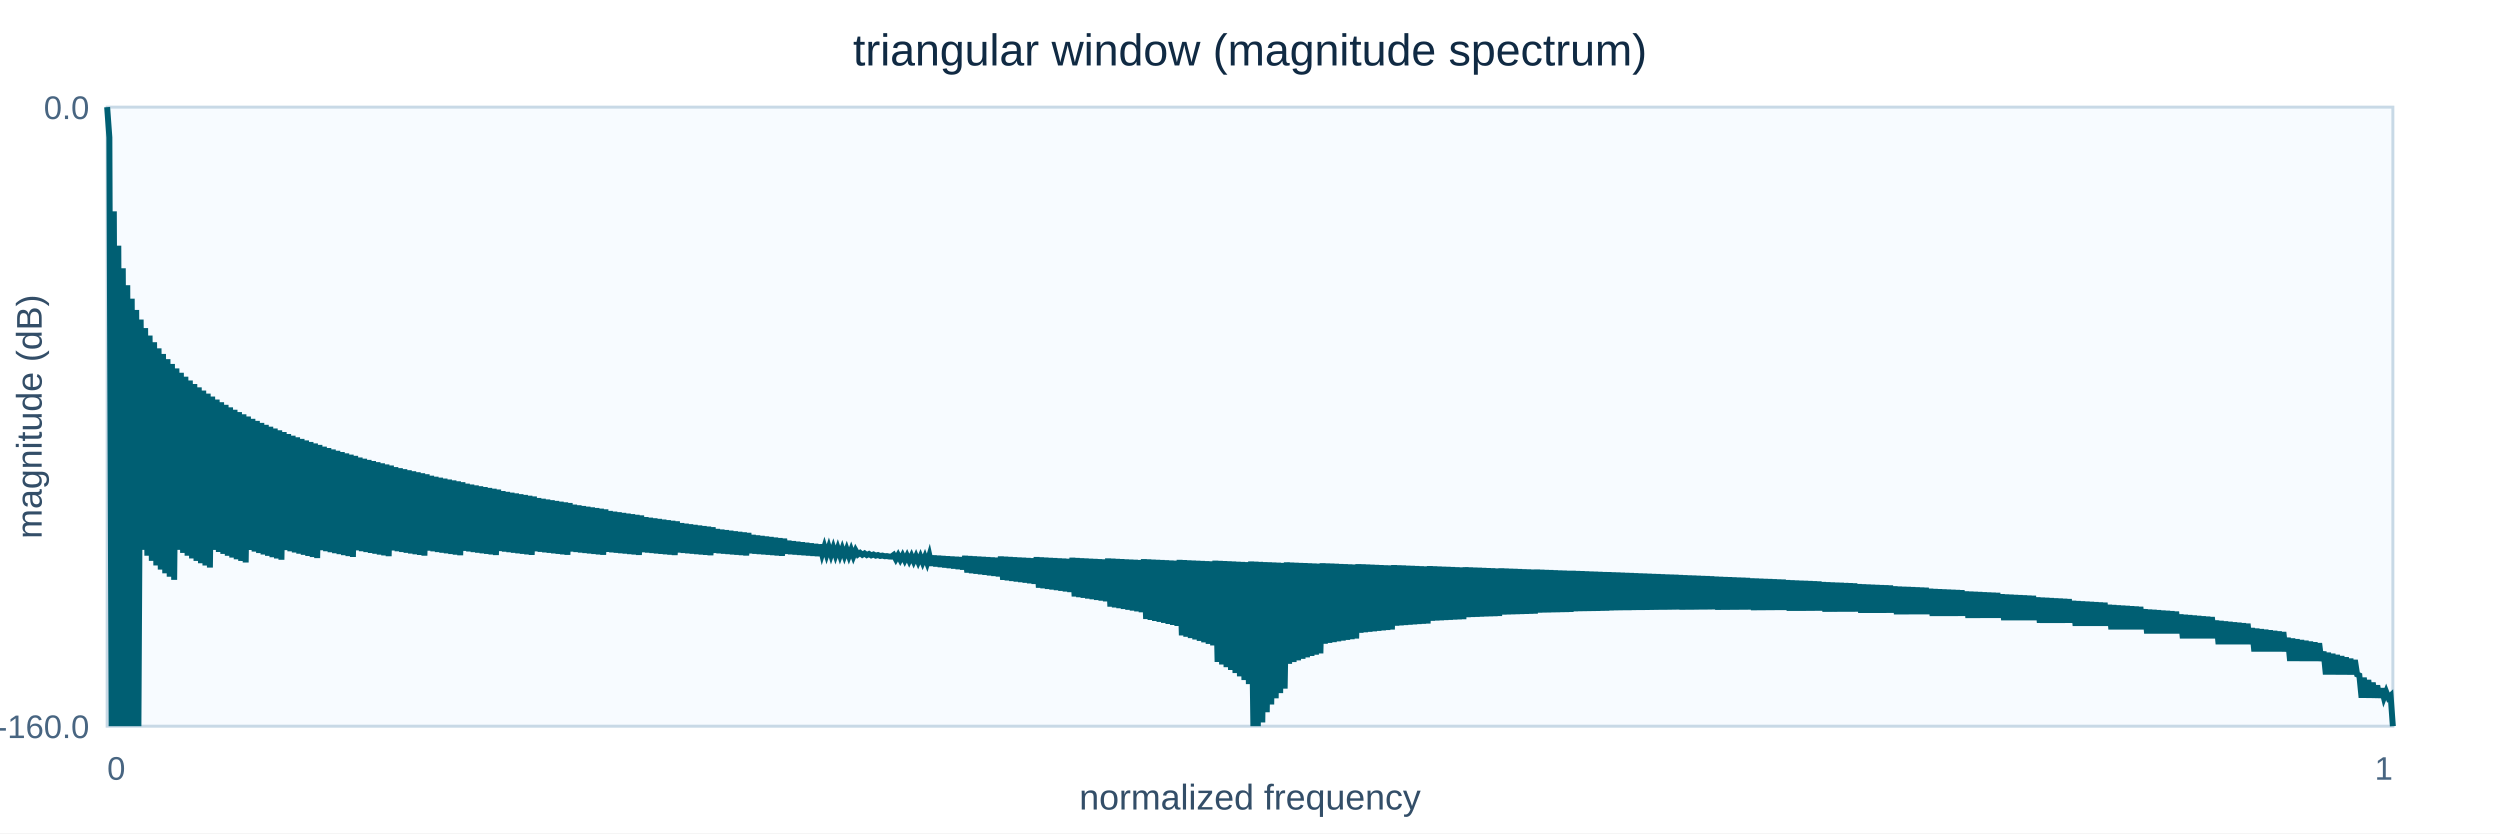
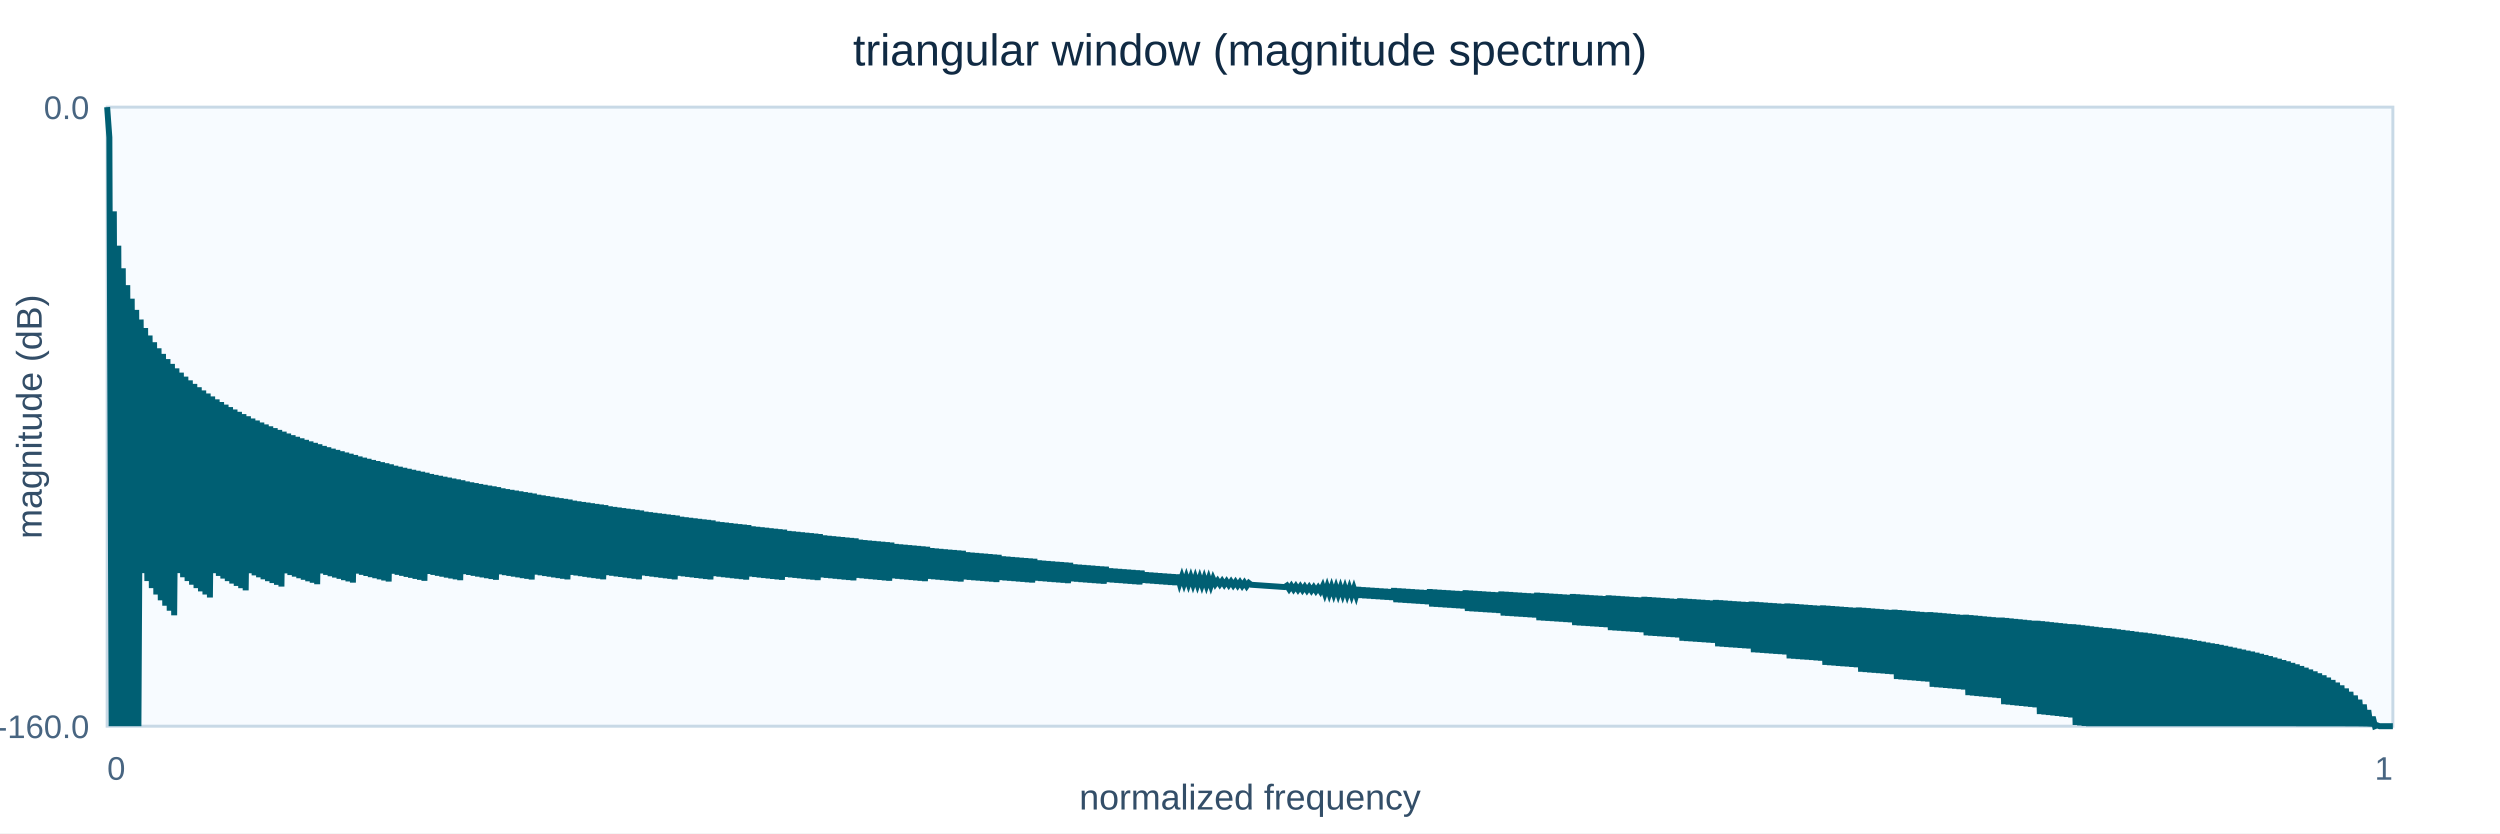
<svg xmlns="http://www.w3.org/2000/svg" width="840" height="280" viewBox="0 0 840 280">
  <rect x="0" y="0" width="840" height="280" fill="#ffffff" />
  <rect x="36" y="36" width="768" height="208" fill="#f7fbff" stroke="#c8d9e6" />
-   <polyline fill="none" stroke="#005f73" stroke-width="2" points="36.00,36.00 36.75,46.21 37.50,244.00 38.25,71.02 39.00,244.00 39.75,82.56 40.50,244.00 41.26,90.15 42.01,244.00 42.76,95.83 43.51,244.00 44.26,100.36 45.01,244.00 45.76,104.14 46.51,244.00 47.26,107.37 48.01,184.74 48.76,110.23 49.51,186.71 50.26,112.74 51.01,188.45 51.77,115.00 52.52,189.99 53.27,117.05 54.02,191.37 54.77,118.94 55.52,192.63 56.27,120.67 57.02,193.77 57.77,122.29 58.52,194.83 59.27,123.80 60.02,184.75 60.77,125.25 61.52,185.77 62.28,126.58 63.03,186.72 63.78,127.84 64.53,187.62 65.28,129.03 66.03,188.46 66.78,130.16 67.53,189.25 68.28,131.24 69.03,190.00 69.78,132.27 70.53,190.71 71.28,133.25 72.04,184.77 72.79,134.26 73.54,185.46 74.29,135.16 75.04,186.11 75.79,136.03 76.54,186.74 77.29,136.87 78.04,187.34 78.79,137.68 79.54,187.92 80.29,138.46 81.04,188.47 81.79,139.22 82.55,189.00 83.30,139.95 84.05,184.79 84.80,140.74 85.55,185.31 86.30,141.43 87.05,185.81 87.80,142.10 88.55,186.30 89.30,142.75 90.05,186.76 90.80,143.38 91.55,187.22 92.30,143.99 93.06,187.66 93.81,144.59 94.56,188.08 95.31,145.18 96.06,184.82 96.81,145.85 97.56,185.24 98.31,146.40 99.06,185.64 99.81,146.95 100.56,186.04 101.31,147.48 102.06,186.42 102.82,148.00 103.57,186.79 104.32,148.50 105.07,187.16 105.82,149.00 106.57,187.51 107.32,149.49 108.07,184.86 108.82,150.09 109.57,185.21 110.32,150.55 111.07,185.55 111.82,151.01 112.57,185.88 113.33,151.46 114.08,186.20 114.83,151.90 115.58,186.52 116.33,152.34 117.08,186.83 117.83,152.76 118.58,187.14 119.33,153.18 120.08,184.90 120.83,153.73 121.58,185.20 122.33,154.14 123.09,185.50 123.84,154.53 124.59,185.78 125.34,154.93 126.09,186.06 126.84,155.31 127.59,186.34 128.34,155.69 129.09,186.61 129.84,156.06 130.59,186.88 131.34,156.43 132.09,184.96 132.84,156.96 133.60,185.22 134.35,157.31 135.10,185.47 135.85,157.66 136.60,185.73 137.35,158.01 138.10,185.98 138.85,158.35 139.60,186.22 140.35,158.69 141.10,186.46 141.85,159.02 142.60,186.70 143.35,159.35 144.11,185.01 144.86,159.86 145.61,185.25 146.36,160.18 147.11,185.48 147.86,160.50 148.61,185.70 149.36,160.81 150.11,185.92 150.86,161.12 151.61,186.14 152.36,161.42 153.11,186.36 153.87,161.73 154.62,186.57 155.37,162.02 156.12,185.08 156.87,162.53 157.62,185.29 158.37,162.82 159.12,185.50 159.87,163.11 160.62,185.70 161.37,163.39 162.12,185.90 162.87,163.67 163.62,186.10 164.38,163.95 165.13,186.30 165.88,164.23 166.63,186.49 167.38,164.50 168.13,185.15 168.88,165.01 169.63,185.34 170.38,165.28 171.13,185.53 171.88,165.54 172.63,185.72 173.38,165.80 174.13,185.90 174.89,166.06 175.64,186.08 176.39,166.32 177.14,186.26 177.89,166.58 178.64,186.44 179.39,166.83 180.14,185.23 180.89,167.34 181.64,185.41 182.39,167.59 183.14,185.58 183.89,167.84 184.65,185.75 185.40,168.08 186.15,185.92 186.90,168.33 187.65,186.09 188.40,168.57 189.15,186.25 189.90,168.80 190.65,186.42 191.40,169.04 192.15,185.32 192.90,169.56 193.65,185.48 194.40,169.80 195.16,185.64 195.91,170.03 196.66,185.80 197.41,170.26 198.16,185.96 198.91,170.49 199.66,186.11 200.41,170.71 201.16,186.27 201.91,170.94 202.66,186.42 203.41,171.16 204.16,185.42 204.91,171.70 205.67,185.57 206.42,171.92 207.17,185.72 207.92,172.14 208.67,185.86 209.42,172.35 210.17,186.01 210.92,172.57 211.67,186.15 212.42,172.78 213.17,186.30 213.92,173.00 214.67,186.44 215.43,173.21 216.18,185.52 216.93,173.77 217.68,185.66 218.43,173.98 219.18,185.80 219.93,174.18 220.68,185.94 221.43,174.39 222.18,186.07 222.93,174.60 223.68,186.21 224.43,174.80 225.18,186.34 225.94,175.00 226.69,186.48 227.44,175.20 228.19,185.63 228.94,175.79 229.69,185.76 230.44,175.99 231.19,185.89 231.94,176.19 232.69,186.02 233.44,176.39 234.19,186.15 234.94,176.58 235.70,186.28 236.45,176.78 237.20,186.40 237.95,176.97 238.70,186.53 239.45,177.17 240.20,185.75 240.95,177.78 241.70,185.87 242.45,177.97 243.20,186.00 243.95,178.16 244.70,186.12 245.45,178.36 246.21,186.24 246.96,178.55 247.71,186.36 248.46,178.74 249.21,186.48 249.96,178.92 250.71,186.60 251.46,179.11 252.21,185.88 252.96,179.76 253.71,185.99 254.46,179.95 255.21,186.11 255.96,180.13 256.72,186.23 257.47,180.32 258.22,186.34 258.97,180.50 259.72,186.45 260.47,180.69 261.22,186.57 261.97,180.87 262.72,186.68 263.47,181.05 264.22,186.01 264.97,181.74 265.72,186.12 266.48,181.92 267.23,186.23 267.98,182.10 268.73,186.34 269.48,182.29 270.23,186.45 270.98,182.47 271.73,186.56 272.48,182.65 273.23,186.67 273.98,182.83 274.73,186.77 275.48,183.01 276.23,186.16 276.99,183.74 277.74,186.26 278.49,183.92 279.24,186.37 279.99,184.10 280.74,186.47 281.49,184.28 282.24,186.57 282.99,184.46 283.74,186.68 284.49,184.64 285.24,186.78 285.99,184.81 286.74,186.88 287.50,184.99 288.25,186.31 289.00,185.77 289.75,186.41 290.50,185.95 291.25,186.51 292.00,186.13 292.75,186.61 293.50,186.31 294.25,186.71 295.00,186.49 295.75,186.81 296.50,186.67 297.26,186.90 298.01,186.84 298.76,187.00 299.51,187.02 300.26,186.47 301.01,187.87 301.76,186.57 302.51,188.05 303.26,186.66 304.01,188.23 304.76,186.76 305.51,188.41 306.26,186.85 307.01,188.59 307.77,186.95 308.52,188.76 309.27,187.04 310.02,188.94 310.77,187.13 311.52,189.12 312.27,186.64 313.02,190.04 313.77,186.73 314.52,190.23 315.27,186.82 316.02,190.41 316.77,186.92 317.52,190.59 318.28,187.01 319.03,190.77 319.78,187.10 320.53,190.95 321.28,187.19 322.03,191.14 322.78,187.28 323.53,191.32 324.28,186.82 325.03,192.33 325.78,186.91 326.53,192.52 327.28,187.00 328.04,192.71 328.79,187.09 329.54,192.89 330.29,187.17 331.04,193.08 331.79,187.26 332.54,193.27 333.29,187.35 334.04,193.46 334.79,187.43 335.54,193.65 336.29,187.01 337.04,194.78 337.79,187.10 338.55,194.97 339.30,187.18 340.05,195.17 340.80,187.27 341.55,195.36 342.30,187.35 343.05,195.56 343.80,187.43 344.55,195.76 345.30,187.52 346.05,195.96 346.80,187.60 347.55,196.15 348.30,187.21 349.06,197.44 349.81,187.29 350.56,197.64 351.31,187.38 352.06,197.85 352.81,187.46 353.56,198.06 354.31,187.54 355.06,198.27 355.81,187.62 356.56,198.48 357.31,187.70 358.06,198.70 358.82,187.78 359.57,198.91 360.32,187.42 361.07,200.40 361.82,187.50 362.57,200.63 363.32,187.58 364.07,200.86 364.82,187.66 365.57,201.09 366.32,187.74 367.07,201.32 367.82,187.82 368.57,201.56 369.33,187.89 370.08,201.79 370.83,187.97 371.58,202.03 372.33,187.64 373.08,203.82 373.83,187.72 374.58,204.08 375.33,187.80 376.08,204.34 376.83,187.87 377.58,204.61 378.33,187.95 379.09,204.88 379.84,188.03 380.59,205.15 381.34,188.10 382.09,205.42 382.84,188.18 383.59,205.70 384.34,187.88 385.09,207.97 385.84,187.95 386.59,208.29 387.34,188.03 388.09,208.61 388.84,188.10 389.60,208.94 390.35,188.17 391.10,209.28 391.85,188.25 392.60,209.62 393.35,188.32 394.10,209.96 394.85,188.39 395.60,210.31 396.35,188.12 397.10,213.48 397.85,188.20 398.60,213.93 399.35,188.27 400.11,214.38 400.86,188.34 401.61,214.85 402.36,188.41 403.11,215.33 403.86,188.48 404.61,215.82 405.36,188.55 406.11,216.33 406.86,188.62 407.61,216.86 408.36,188.38 409.11,222.42 409.87,188.45 410.62,223.26 411.37,188.52 412.12,224.15 412.87,188.59 413.62,225.11 414.37,188.66 415.12,226.14 415.87,188.73 416.62,227.26 417.37,188.80 418.12,228.49 418.87,188.87 419.62,229.85 420.38,188.65 421.13,244.00 421.88,188.72 422.63,244.00 423.38,188.79 424.13,242.74 424.88,188.86 425.63,239.31 426.38,188.92 427.13,236.71 427.88,188.99 428.63,234.62 429.38,189.06 430.13,232.87 430.89,189.13 431.64,231.38 432.39,188.93 433.14,223.03 433.89,189.00 434.64,222.44 435.39,189.07 436.14,221.88 436.89,189.14 437.64,221.36 438.39,189.20 439.14,220.87 439.89,189.27 440.65,220.40 441.40,189.33 442.15,219.96 442.90,189.40 443.65,219.54 444.40,189.23 445.15,216.28 445.90,189.30 446.65,216.00 447.40,189.36 448.15,215.74 448.90,189.43 449.65,215.48 450.40,189.50 451.16,215.23 451.91,189.56 452.66,214.99 453.41,189.63 454.16,214.76 454.91,189.69 455.66,214.53 456.41,189.55 457.16,212.61 457.91,189.61 458.66,212.44 459.41,189.68 460.16,212.28 460.91,189.74 461.67,212.12 462.42,189.80 463.17,211.96 463.92,189.87 464.67,211.81 465.42,189.93 466.17,211.66 466.92,189.99 467.67,211.52 468.42,189.88 469.17,210.23 469.92,189.94 470.67,210.12 471.43,190.00 472.18,210.01 472.93,190.07 473.68,209.90 474.43,190.13 475.18,209.79 475.93,190.19 476.68,209.68 477.43,190.25 478.18,209.58 478.93,190.32 479.68,209.48 480.43,190.22 481.18,208.57 481.94,190.29 482.69,208.49 483.44,190.35 484.19,208.41 484.94,190.41 485.69,208.33 486.44,190.47 487.19,208.25 487.94,190.53 488.69,208.17 489.44,190.60 490.19,208.10 490.94,190.66 491.70,208.02 492.45,190.59 493.20,207.36 493.95,190.65 494.70,207.30 495.45,190.71 496.20,207.24 496.95,190.77 497.70,207.18 498.45,190.83 499.20,207.12 499.95,190.89 500.70,207.06 501.45,190.95 502.21,207.01 502.96,191.02 503.71,206.95 504.46,190.97 505.21,206.48 505.96,191.03 506.71,206.43 507.46,191.09 508.21,206.38 508.96,191.15 509.71,206.34 510.46,191.21 511.21,206.29 511.96,191.27 512.72,206.25 513.47,191.33 514.22,206.20 514.97,191.39 515.72,206.16 516.47,191.38 517.22,205.83 517.97,191.44 518.72,205.79 519.47,191.50 520.22,205.76 520.97,191.56 521.72,205.72 522.48,191.62 523.23,205.69 523.98,191.68 524.73,205.65 525.48,191.74 526.23,205.62 526.98,191.80 527.73,205.58 528.48,191.80 529.23,205.37 529.98,191.86 530.73,205.34 531.48,191.92 532.23,205.31 532.99,191.98 533.74,205.29 534.49,192.04 535.24,205.26 535.99,192.10 536.74,205.23 537.49,192.16 538.24,205.20 538.99,192.22 539.74,205.17 540.49,192.25 541.24,205.07 541.99,192.31 542.74,205.04 543.50,192.37 544.25,205.02 545.00,192.43 545.75,205.00 546.50,192.49 547.25,204.98 548.00,192.55 548.75,204.95 549.50,192.61 550.25,204.93 551.00,192.67 551.75,204.91 552.50,192.73 553.26,204.89 554.01,192.79 554.76,204.87 555.51,192.85 556.26,204.85 557.01,192.91 557.76,204.83 558.51,192.97 559.26,204.82 560.01,193.03 560.76,204.80 561.51,193.09 562.26,204.78 563.01,193.14 563.77,204.76 564.52,193.23 565.27,204.83 566.02,193.29 566.77,204.81 567.52,193.35 568.27,204.80 569.02,193.41 569.77,204.78 570.52,193.47 571.27,204.77 572.02,193.53 572.77,204.75 573.52,193.59 574.28,204.74 575.03,193.65 575.78,204.72 576.53,193.77 577.28,204.86 578.03,193.83 578.78,204.85 579.53,193.89 580.28,204.84 581.03,193.95 581.78,204.83 582.53,194.01 583.28,204.82 584.04,194.07 584.79,204.80 585.54,194.13 586.29,204.79 587.04,194.19 587.79,204.78 588.54,194.34 589.29,204.99 590.04,194.40 590.79,204.98 591.54,194.46 592.29,204.97 593.04,194.52 593.79,204.96 594.55,194.58 595.30,204.95 596.05,194.64 596.80,204.94 597.55,194.70 598.30,204.94 599.05,194.76 599.80,204.93 600.55,194.94 601.30,205.21 602.05,195.00 602.80,205.20 603.55,195.07 604.30,205.19 605.06,195.13 605.81,205.19 606.56,195.19 607.31,205.18 608.06,195.25 608.81,205.17 609.56,195.31 610.31,205.16 611.06,195.38 611.81,205.16 612.56,195.59 613.31,205.51 614.06,195.65 614.82,205.51 615.57,195.72 616.32,205.50 617.07,195.78 617.82,205.49 618.57,195.84 619.32,205.49 620.07,195.91 620.82,205.48 621.57,195.97 622.32,205.48 623.07,196.03 623.82,205.47 624.57,196.28 625.33,205.90 626.08,196.35 626.83,205.90 627.58,196.41 628.33,205.89 629.08,196.48 629.83,205.89 630.58,196.54 631.33,205.88 632.08,196.61 632.83,205.88 633.58,196.67 634.33,205.87 635.09,196.74 635.84,205.87 636.59,197.03 637.34,206.38 638.09,197.10 638.84,206.37 639.59,197.17 640.34,206.37 641.09,197.23 641.84,206.36 642.59,197.30 643.34,206.36 644.09,197.37 644.84,206.36 645.60,197.43 646.35,206.35 647.10,197.50 647.85,206.35 648.60,197.84 649.35,206.94 650.10,197.91 650.85,206.94 651.60,197.98 652.35,206.93 653.10,198.05 653.85,206.93 654.60,198.12 655.35,206.93 656.11,198.19 656.86,206.93 657.61,198.26 658.36,206.92 659.11,198.33 659.86,206.92 660.61,198.72 661.36,207.60 662.11,198.79 662.86,207.60 663.61,198.86 664.36,207.60 665.11,198.94 665.87,207.59 666.62,199.01 667.37,207.59 668.12,199.08 668.87,207.59 669.62,199.16 670.37,207.59 671.12,199.23 671.87,207.58 672.62,199.67 673.37,208.37 674.12,199.75 674.87,208.37 675.62,199.83 676.38,208.36 677.13,199.91 677.88,208.36 678.63,199.98 679.38,208.36 680.13,200.06 680.88,208.36 681.63,200.14 682.38,208.36 683.13,200.22 683.88,208.35 684.63,200.73 685.38,209.25 686.13,200.81 686.89,209.25 687.64,200.89 688.39,209.25 689.14,200.98 689.89,209.25 690.64,201.06 691.39,209.25 692.14,201.14 692.89,209.25 693.64,201.23 694.39,209.24 695.14,201.31 695.89,209.24 696.65,201.90 697.40,210.27 698.15,201.99 698.90,210.27 699.65,202.08 700.40,210.27 701.15,202.17 701.90,210.27 702.65,202.26 703.40,210.27 704.15,202.35 704.90,210.27 705.65,202.44 706.40,210.27 707.16,202.53 707.91,210.26 708.66,203.22 709.41,211.46 710.16,203.31 710.91,211.46 711.66,203.41 712.41,211.45 713.16,203.51 713.91,211.45 714.66,203.61 715.41,211.45 716.16,203.71 716.91,211.45 717.67,203.81 718.42,211.45 719.17,203.91 719.92,211.45 720.67,204.71 721.42,212.84 722.17,204.82 722.92,212.84 723.67,204.93 724.42,212.83 725.17,205.04 725.92,212.83 726.67,205.16 727.43,212.83 728.18,205.27 728.93,212.83 729.68,205.38 730.43,212.83 731.18,205.50 731.93,212.83 732.68,206.45 733.43,214.47 734.18,206.57 734.93,214.47 735.68,206.70 736.43,214.47 737.18,206.83 737.94,214.47 738.69,206.96 739.44,214.47 740.19,207.09 740.94,214.47 741.69,207.22 742.44,214.46 743.19,207.35 743.94,214.46 744.69,208.50 745.44,216.44 746.19,208.65 746.94,216.44 747.70,208.80 748.45,216.44 749.20,208.95 749.95,216.44 750.70,209.11 751.45,216.43 752.20,209.26 752.95,216.43 753.70,209.42 754.45,216.43 755.20,209.58 755.95,216.43 756.70,211.03 757.45,218.88 758.21,211.21 758.96,218.88 759.71,211.40 760.46,218.88 761.21,211.59 761.96,218.88 762.71,211.78 763.46,218.88 764.21,211.98 764.96,218.88 765.71,212.17 766.46,218.88 767.21,212.38 767.96,218.88 768.72,214.30 769.47,222.07 770.22,214.54 770.97,222.07 771.72,214.79 772.47,222.07 773.22,215.05 773.97,222.07 774.72,215.31 775.47,222.07 776.22,215.57 776.97,222.07 777.72,215.84 778.48,222.07 779.23,216.12 779.98,222.07 780.73,218.93 781.48,226.61 782.23,219.30 782.98,226.61 783.73,219.68 784.48,226.61 785.23,220.07 785.98,226.61 786.73,220.47 787.48,226.61 788.23,220.89 788.99,226.61 789.74,221.33 790.49,226.61 791.24,221.78 791.99,226.61 792.74,226.94 793.49,234.42 794.24,227.69 794.99,234.42 795.74,228.50 796.49,234.42 797.24,229.37 797.99,234.42 798.74,230.31 799.50,234.41 800.25,231.33 801.00,234.41 801.75,232.46 802.50,234.41 803.25,233.72 804.00,244.00" />
+   <polyline fill="none" stroke="#005f73" stroke-width="2" points="36.00,36.00 36.75,46.20 37.50,244.00 38.25,71.01 39.00,244.00 39.75,82.54 40.50,244.00 41.26,90.14 42.01,244.00 42.76,95.82 43.51,244.00 44.26,100.35 45.01,244.00 45.76,104.12 46.51,244.00 47.26,107.36 48.01,192.56 48.76,110.21 49.51,195.22 50.26,112.72 51.01,197.60 51.77,114.98 52.52,199.75 53.27,117.03 54.02,201.71 54.77,118.91 55.52,203.52 56.27,120.65 57.02,205.19 57.77,122.27 58.52,206.75 59.27,123.77 60.02,192.57 60.77,125.21 61.52,193.94 62.28,126.54 63.03,195.23 63.78,127.80 64.53,196.45 65.28,128.99 66.03,197.61 66.78,130.11 67.53,198.71 68.28,131.19 69.03,199.76 69.78,132.22 70.53,200.77 71.28,133.20 72.04,192.59 72.79,134.18 73.54,193.51 74.29,135.09 75.04,194.40 75.79,135.95 76.54,195.25 77.29,136.79 78.04,196.07 78.79,137.60 79.54,196.86 80.29,138.38 81.04,197.63 81.79,139.13 82.55,198.37 83.30,139.86 84.05,192.61 84.80,140.62 85.55,193.31 86.30,141.30 87.05,193.98 87.80,141.97 88.55,194.64 89.30,142.62 90.05,195.27 90.80,143.24 91.55,195.89 92.30,143.85 93.06,196.50 93.81,144.45 94.56,197.08 95.31,145.03 96.06,192.64 96.81,145.66 97.56,193.20 98.31,146.21 99.06,193.75 99.81,146.75 100.56,194.28 101.31,147.28 102.06,194.80 102.82,147.79 103.57,195.31 104.32,148.30 105.07,195.81 105.82,148.79 106.57,196.29 107.32,149.27 108.07,192.68 108.82,149.82 109.57,193.15 110.32,150.28 111.07,193.61 111.82,150.74 112.57,194.05 113.33,151.18 114.08,194.49 114.83,151.62 115.58,194.93 116.33,152.04 117.08,195.35 117.83,152.46 118.58,195.77 119.33,152.88 120.08,192.73 120.83,153.37 121.58,193.13 122.33,153.77 123.09,193.52 123.84,154.16 124.59,193.91 125.34,154.55 126.09,194.29 126.84,154.92 127.59,194.67 128.34,155.30 129.09,195.03 129.84,155.66 130.59,195.40 131.34,156.02 132.09,192.78 132.84,156.48 133.60,193.13 134.35,156.83 135.10,193.48 135.85,157.18 136.60,193.82 137.35,157.52 138.10,194.15 138.85,157.85 139.60,194.49 140.35,158.18 141.10,194.81 141.85,158.51 142.60,195.14 143.35,158.83 144.11,192.84 144.86,159.26 145.61,193.15 146.36,159.57 147.11,193.46 147.86,159.88 148.61,193.76 149.36,160.19 150.11,194.07 150.86,160.48 151.61,194.36 152.36,160.78 153.11,194.66 153.87,161.07 154.62,194.95 155.37,161.36 156.12,192.90 156.87,161.78 157.62,193.18 158.37,162.06 159.12,193.46 159.87,162.34 160.62,193.74 161.37,162.62 162.12,194.01 162.87,162.89 163.62,194.28 164.38,163.16 165.13,194.55 165.88,163.42 166.63,194.82 167.38,163.68 168.13,192.97 168.88,164.09 169.63,193.23 170.38,164.35 171.13,193.49 171.88,164.60 172.63,193.74 173.38,164.85 174.13,193.99 174.89,165.10 175.64,194.24 176.39,165.35 177.14,194.48 177.89,165.59 178.64,194.73 179.39,165.83 180.14,193.05 180.89,166.23 181.64,193.29 182.39,166.47 183.14,193.53 183.89,166.71 184.65,193.76 185.40,166.94 186.15,193.99 186.90,167.17 187.65,194.22 188.40,167.39 189.15,194.45 189.90,167.62 190.65,194.67 191.40,167.84 192.15,193.14 192.90,168.24 193.65,193.36 194.40,168.46 195.16,193.58 195.91,168.68 196.66,193.80 197.41,168.89 198.16,194.01 198.91,169.10 199.66,194.22 200.41,169.32 201.16,194.43 201.91,169.52 202.66,194.64 203.41,169.73 204.16,193.24 204.91,170.13 205.67,193.44 206.42,170.33 207.17,193.65 207.92,170.54 208.67,193.85 209.42,170.74 210.17,194.05 210.92,170.94 211.67,194.25 212.42,171.13 213.17,194.44 213.92,171.33 214.67,194.64 215.43,171.52 216.18,193.34 216.93,171.93 217.68,193.53 218.43,172.12 219.18,193.72 219.93,172.31 220.68,193.91 221.43,172.49 222.18,194.10 222.93,172.68 223.68,194.29 224.43,172.87 225.18,194.47 225.94,173.05 226.69,194.66 227.44,173.23 228.19,193.45 228.94,173.64 229.69,193.63 230.44,173.82 231.19,193.81 231.94,174.00 232.69,193.99 233.44,174.18 234.19,194.17 234.94,174.35 235.70,194.34 236.45,174.53 237.20,194.52 237.95,174.70 238.70,194.69 239.45,174.87 240.20,193.57 240.95,175.28 241.70,193.74 242.45,175.45 243.20,193.91 243.95,175.62 244.70,194.08 245.45,175.79 246.21,194.25 246.96,175.96 247.71,194.41 248.46,176.12 249.21,194.58 249.96,176.29 250.71,194.74 251.46,176.45 252.21,193.70 252.96,176.87 253.71,193.86 254.46,177.03 255.21,194.02 255.96,177.19 256.72,194.18 257.47,177.35 258.22,194.34 258.97,177.51 259.72,194.50 260.47,177.67 261.22,194.66 261.97,177.83 262.72,194.81 263.47,177.98 264.22,193.83 264.97,178.41 265.72,193.99 266.48,178.56 267.23,194.14 267.98,178.72 268.73,194.29 269.48,178.87 270.23,194.45 270.98,179.02 271.73,194.60 272.48,179.17 273.23,194.75 273.98,179.32 274.73,194.90 275.48,179.47 276.23,193.98 276.99,179.91 277.74,194.13 278.49,180.05 279.24,194.27 279.99,180.20 280.74,194.42 281.49,180.34 282.24,194.56 282.99,180.49 283.74,194.71 284.49,180.63 285.24,194.85 285.99,180.78 286.74,194.99 287.50,180.92 288.25,194.13 289.00,181.37 289.75,194.27 290.50,181.51 291.25,194.41 292.00,181.65 292.75,194.55 293.50,181.79 294.25,194.69 295.00,181.93 295.75,194.83 296.50,182.07 297.26,194.97 298.01,182.20 298.76,195.11 299.51,182.34 300.26,194.29 301.01,182.80 301.76,194.43 302.51,182.94 303.26,194.56 304.01,183.07 304.76,194.70 305.51,183.21 306.26,194.83 307.01,183.34 307.77,194.97 308.52,183.47 309.27,195.10 310.02,183.60 310.77,195.23 311.52,183.74 312.27,194.46 313.02,184.21 313.77,194.59 314.52,184.34 315.27,194.72 316.02,184.47 316.77,194.85 317.52,184.60 318.28,194.98 319.03,184.73 319.78,195.11 320.53,184.86 321.28,195.24 322.03,184.99 322.78,195.37 323.53,185.11 324.28,194.64 325.03,185.60 325.78,194.77 326.53,185.73 327.28,194.90 328.04,185.85 328.79,195.02 329.54,185.98 330.29,195.15 331.04,186.10 331.79,195.27 332.54,186.23 333.29,195.39 334.04,186.35 334.79,195.52 335.54,186.47 336.29,194.83 337.04,186.98 337.79,194.96 338.55,187.10 339.30,195.08 340.05,187.22 340.80,195.20 341.55,187.34 342.30,195.32 343.05,187.46 343.80,195.44 344.55,187.58 345.30,195.56 346.05,187.70 346.80,195.68 347.55,187.82 348.30,195.03 349.06,188.34 349.81,195.15 350.56,188.46 351.31,195.27 352.06,188.58 352.81,195.39 353.56,188.70 354.31,195.51 355.06,188.82 355.81,195.62 356.56,188.93 357.31,195.74 358.06,189.05 358.82,195.86 359.57,189.17 360.32,195.25 361.07,189.70 361.82,195.36 362.57,189.82 363.32,195.48 364.07,189.93 364.82,195.59 365.57,190.05 366.32,195.71 367.07,190.16 367.82,195.82 368.57,190.28 369.33,195.93 370.08,190.39 370.83,196.05 371.58,190.50 372.33,195.47 373.08,191.06 373.83,195.58 374.58,191.17 375.33,195.69 376.08,191.29 376.83,195.80 377.58,191.40 378.33,195.92 379.09,191.51 379.84,196.03 380.59,191.62 381.34,196.14 382.09,191.73 382.84,196.25 383.59,191.84 384.34,195.70 385.09,192.42 385.84,195.81 386.59,192.53 387.34,195.92 388.09,192.64 388.84,196.03 389.60,192.75 390.35,196.14 391.10,192.86 391.85,196.25 392.60,192.96 393.35,196.36 394.10,193.07 394.85,196.46 395.60,193.18 396.35,195.95 397.10,193.78 397.85,196.05 398.60,193.89 399.35,196.16 400.11,193.99 400.86,196.27 401.61,194.10 402.36,196.38 403.11,194.21 403.86,196.48 404.61,194.31 405.36,196.59 406.11,194.42 406.86,196.69 407.61,194.53 408.36,196.20 409.11,195.15 409.87,196.31 410.62,195.25 411.37,196.42 412.12,195.36 412.87,196.52 413.62,195.46 414.37,196.63 415.12,195.57 415.87,196.73 416.62,195.67 417.37,196.83 418.12,195.78 418.87,196.94 419.62,195.88 420.38,196.47 421.13,196.53 421.88,196.58 422.63,196.63 423.38,196.68 424.13,196.73 424.88,196.79 425.63,196.84 426.38,196.89 427.13,196.94 427.88,196.99 428.63,197.04 429.38,197.09 430.13,197.15 430.89,197.20 431.64,197.25 432.39,196.76 433.14,197.92 433.89,196.86 434.64,198.02 435.39,196.96 436.14,198.12 436.89,197.07 437.64,198.23 438.39,197.17 439.14,198.33 439.89,197.27 440.65,198.43 441.40,197.37 442.15,198.53 442.90,197.47 443.65,198.63 444.40,197.06 445.15,199.33 445.90,197.16 446.65,199.43 447.40,197.26 448.15,199.53 448.90,197.36 449.65,199.63 450.40,197.46 451.16,199.73 451.91,197.56 452.66,199.83 453.41,197.66 454.16,199.93 454.91,197.76 455.66,200.03 456.41,197.37 457.16,200.76 457.91,197.47 458.66,200.86 459.41,197.57 460.16,200.96 460.91,197.67 461.67,201.06 462.42,197.77 463.17,201.16 463.92,197.87 464.67,201.26 465.42,197.97 466.17,201.36 466.92,198.07 467.67,201.46 468.42,197.70 469.17,202.21 469.92,197.80 470.67,202.31 471.43,197.90 472.18,202.41 472.93,198.00 473.68,202.51 474.43,198.10 475.18,202.61 475.93,198.20 476.68,202.71 477.43,198.29 478.18,202.81 478.93,198.39 479.68,202.91 480.43,198.05 481.18,203.70 481.94,198.15 482.69,203.80 483.44,198.25 484.19,203.89 484.94,198.34 485.69,203.99 486.44,198.44 487.19,204.09 487.94,198.54 488.69,204.19 489.44,198.64 490.19,204.29 490.94,198.74 491.70,204.39 492.45,198.41 493.20,205.21 493.95,198.51 494.70,205.31 495.45,198.61 496.20,205.41 496.95,198.71 497.70,205.51 498.45,198.81 499.20,205.60 499.95,198.90 500.70,205.70 501.45,199.00 502.21,205.80 502.96,199.10 503.71,205.90 504.46,198.80 505.21,206.76 505.96,198.90 506.71,206.86 507.46,198.99 508.21,206.96 508.96,199.09 509.71,207.06 510.46,199.19 511.21,207.16 511.96,199.29 512.72,207.25 513.47,199.39 514.22,207.35 514.97,199.48 515.72,207.45 516.47,199.20 517.22,208.36 517.97,199.30 518.72,208.46 519.47,199.40 520.22,208.55 520.97,199.50 521.72,208.65 522.48,199.60 523.23,208.75 523.98,199.69 524.73,208.85 525.48,199.79 526.23,208.95 526.98,199.89 527.73,209.05 528.48,199.63 529.23,210.00 529.98,199.73 530.73,210.10 531.48,199.83 532.23,210.20 532.99,199.93 533.74,210.29 534.49,200.03 535.24,210.39 535.99,200.12 536.74,210.49 537.49,200.22 538.24,210.59 538.99,200.32 539.74,210.69 540.49,200.08 541.24,211.69 541.99,200.18 542.74,211.79 543.50,200.28 544.25,211.89 545.00,200.38 545.75,211.99 546.50,200.48 547.25,212.09 548.00,200.58 548.75,212.19 549.50,200.68 550.25,212.29 551.00,200.78 551.75,212.39 552.50,200.56 553.26,213.44 554.01,200.66 554.76,213.54 555.51,200.76 556.26,213.64 557.01,200.86 557.76,213.74 558.51,200.96 559.26,213.85 560.01,201.06 560.76,213.95 561.51,201.16 562.26,214.05 563.01,201.27 563.77,214.15 564.52,201.06 565.27,215.26 566.02,201.16 566.77,215.36 567.52,201.27 568.27,215.46 569.02,201.37 569.77,215.57 570.52,201.47 571.27,215.67 572.02,201.57 572.77,215.77 573.52,201.68 574.28,215.88 575.03,201.78 575.78,215.98 576.53,201.60 577.28,217.15 578.03,201.70 578.78,217.26 579.53,201.81 580.28,217.36 581.03,201.91 581.78,217.47 582.53,202.02 583.28,217.57 584.04,202.12 584.79,217.68 585.54,202.23 586.29,217.78 587.04,202.33 587.79,217.89 588.54,202.17 589.29,219.13 590.04,202.27 590.79,219.24 591.54,202.38 592.29,219.34 593.04,202.49 593.79,219.45 594.55,202.60 595.30,219.56 596.05,202.70 596.80,219.67 597.55,202.81 598.30,219.77 599.05,202.92 599.80,219.88 600.55,202.78 601.30,221.20 602.05,202.88 602.80,221.31 603.55,202.99 604.30,221.42 605.06,203.10 605.81,221.53 606.56,203.21 607.31,221.64 608.06,203.33 608.81,221.75 609.56,203.44 610.31,221.87 611.06,203.55 611.81,221.98 612.56,203.42 613.31,223.38 614.06,203.54 614.82,223.50 615.57,203.65 616.32,223.61 617.07,203.76 617.82,223.73 618.57,203.88 619.32,223.84 620.07,203.99 620.82,223.95 621.57,204.11 622.32,224.07 623.07,204.22 623.82,224.19 624.57,204.12 625.33,225.69 626.08,204.24 626.83,225.81 627.58,204.35 628.33,225.93 629.08,204.47 629.83,226.04 630.58,204.59 631.33,226.16 632.08,204.71 632.83,226.28 633.58,204.83 634.33,226.40 635.09,204.95 635.84,226.53 636.59,204.87 637.34,228.14 638.09,204.99 638.84,228.26 639.59,205.11 640.34,228.39 641.09,205.24 641.84,228.51 642.59,205.36 643.34,228.63 644.09,205.49 644.84,228.76 645.60,205.61 646.35,228.89 647.10,205.74 647.85,229.01 648.60,205.68 649.35,230.75 650.10,205.81 650.85,230.88 651.60,205.94 652.35,231.01 653.10,206.07 653.85,231.14 654.60,206.20 655.35,231.28 656.11,206.33 656.86,231.41 657.61,206.46 658.36,231.54 659.11,206.60 659.86,231.68 660.61,206.56 661.36,233.56 662.11,206.69 662.86,233.70 663.61,206.83 664.36,233.84 665.11,206.97 665.87,233.98 666.62,207.11 667.37,234.12 668.12,207.25 668.87,234.26 669.62,207.39 670.37,234.40 671.12,207.53 671.87,234.54 672.62,207.52 673.37,236.60 674.12,207.66 674.87,236.75 675.62,207.81 676.38,236.90 677.13,207.96 677.88,237.05 678.63,208.11 679.38,237.20 680.13,208.26 680.88,237.35 681.63,208.41 682.38,237.50 683.13,208.57 683.88,237.66 684.63,208.58 685.38,239.92 686.13,208.73 686.89,240.08 687.64,208.89 688.39,240.24 689.14,209.05 689.89,240.40 690.64,209.22 691.39,240.56 692.14,209.38 692.89,240.72 693.64,209.54 694.39,240.89 695.14,209.71 695.89,241.06 696.65,209.75 697.40,243.57 698.15,209.92 698.90,243.74 699.65,210.10 700.40,243.92 701.15,210.27 701.90,244.00 702.65,210.45 703.40,244.00 704.15,210.63 704.90,244.00 705.65,210.81 706.40,244.00 707.16,211.00 707.91,244.00 708.66,211.07 709.41,244.00 710.16,211.26 710.91,244.00 711.66,211.46 712.41,244.00 713.16,211.65 713.91,244.00 714.66,211.85 715.41,244.00 716.16,212.05 716.91,244.00 717.67,212.26 718.42,244.00 719.17,212.46 719.92,244.00 720.67,212.57 721.42,244.00 722.17,212.79 722.92,244.00 723.67,213.01 724.42,244.00 725.17,213.23 725.92,244.00 726.67,213.46 727.43,244.00 728.18,213.69 728.93,244.00 729.68,213.92 730.43,244.00 731.18,214.16 731.93,244.00 732.68,214.32 733.43,244.00 734.18,214.57 734.93,244.00 735.68,214.82 736.43,244.00 737.18,215.08 737.94,244.00 738.69,215.34 739.44,244.00 740.19,215.61 740.94,244.00 741.69,215.89 742.44,244.00 743.19,216.17 743.94,244.00 744.69,216.39 745.44,244.00 746.19,216.68 746.94,244.00 747.70,216.99 748.45,244.00 749.20,217.30 749.95,244.00 750.70,217.62 751.45,244.00 752.20,217.95 752.95,244.00 753.70,218.28 754.45,244.00 755.20,218.63 755.95,244.00 756.70,218.93 757.45,244.00 758.21,219.30 758.96,244.00 759.71,219.68 760.46,244.00 761.21,220.08 761.96,244.00 762.71,220.48 763.46,244.00 764.21,220.91 764.96,244.00 765.71,221.34 766.46,244.00 767.21,221.80 767.96,244.00 768.72,222.23 769.47,244.00 770.22,222.73 770.97,244.00 771.72,223.24 772.47,244.00 773.22,223.78 773.97,244.00 774.72,224.35 775.47,244.00 776.22,224.95 776.97,244.00 777.72,225.58 778.48,244.00 779.23,226.24 779.98,244.00 780.73,226.92 781.48,244.00 782.23,227.68 782.98,244.00 783.73,228.49 784.48,244.00 785.23,229.36 785.98,244.00 786.73,230.30 787.48,244.00 788.23,231.33 788.99,244.00 789.74,232.46 790.49,244.00 791.24,233.71 791.99,244.00 792.74,235.12 793.49,244.00 794.24,236.73 794.99,244.00 795.74,238.62 796.49,244.00 797.24,240.88 797.99,244.00 798.74,243.71 799.50,244.00 800.25,244.00 801.00,244.00 801.75,244.00 802.50,244.00 803.25,244.00 804.00,244.00" />
  <text x="420.0" y="22" text-anchor="middle" font-family="Arial, Helvetica, sans-serif" font-size="15" fill="#102a43">triangular window (magnitude spectrum)</text>
  <text x="420.0" y="272" text-anchor="middle" font-family="Arial, Helvetica, sans-serif" font-size="12" fill="#334e68">normalized frequency</text>
  <text x="14" y="140.0" transform="rotate(-90 14,140.0)" text-anchor="middle" font-family="Arial, Helvetica, sans-serif" font-size="12" fill="#334e68">magnitude (dB)</text>
  <text x="36" y="262" font-family="Arial, Helvetica, sans-serif" font-size="11" fill="#486581">0</text>
  <text x="804" y="262" text-anchor="end" font-family="Arial, Helvetica, sans-serif" font-size="11" fill="#486581">1</text>
  <text x="30" y="40" text-anchor="end" font-family="Arial, Helvetica, sans-serif" font-size="11" fill="#486581">0.0</text>
  <text x="30" y="248" text-anchor="end" font-family="Arial, Helvetica, sans-serif" font-size="11" fill="#486581">-160.0</text>
</svg>
